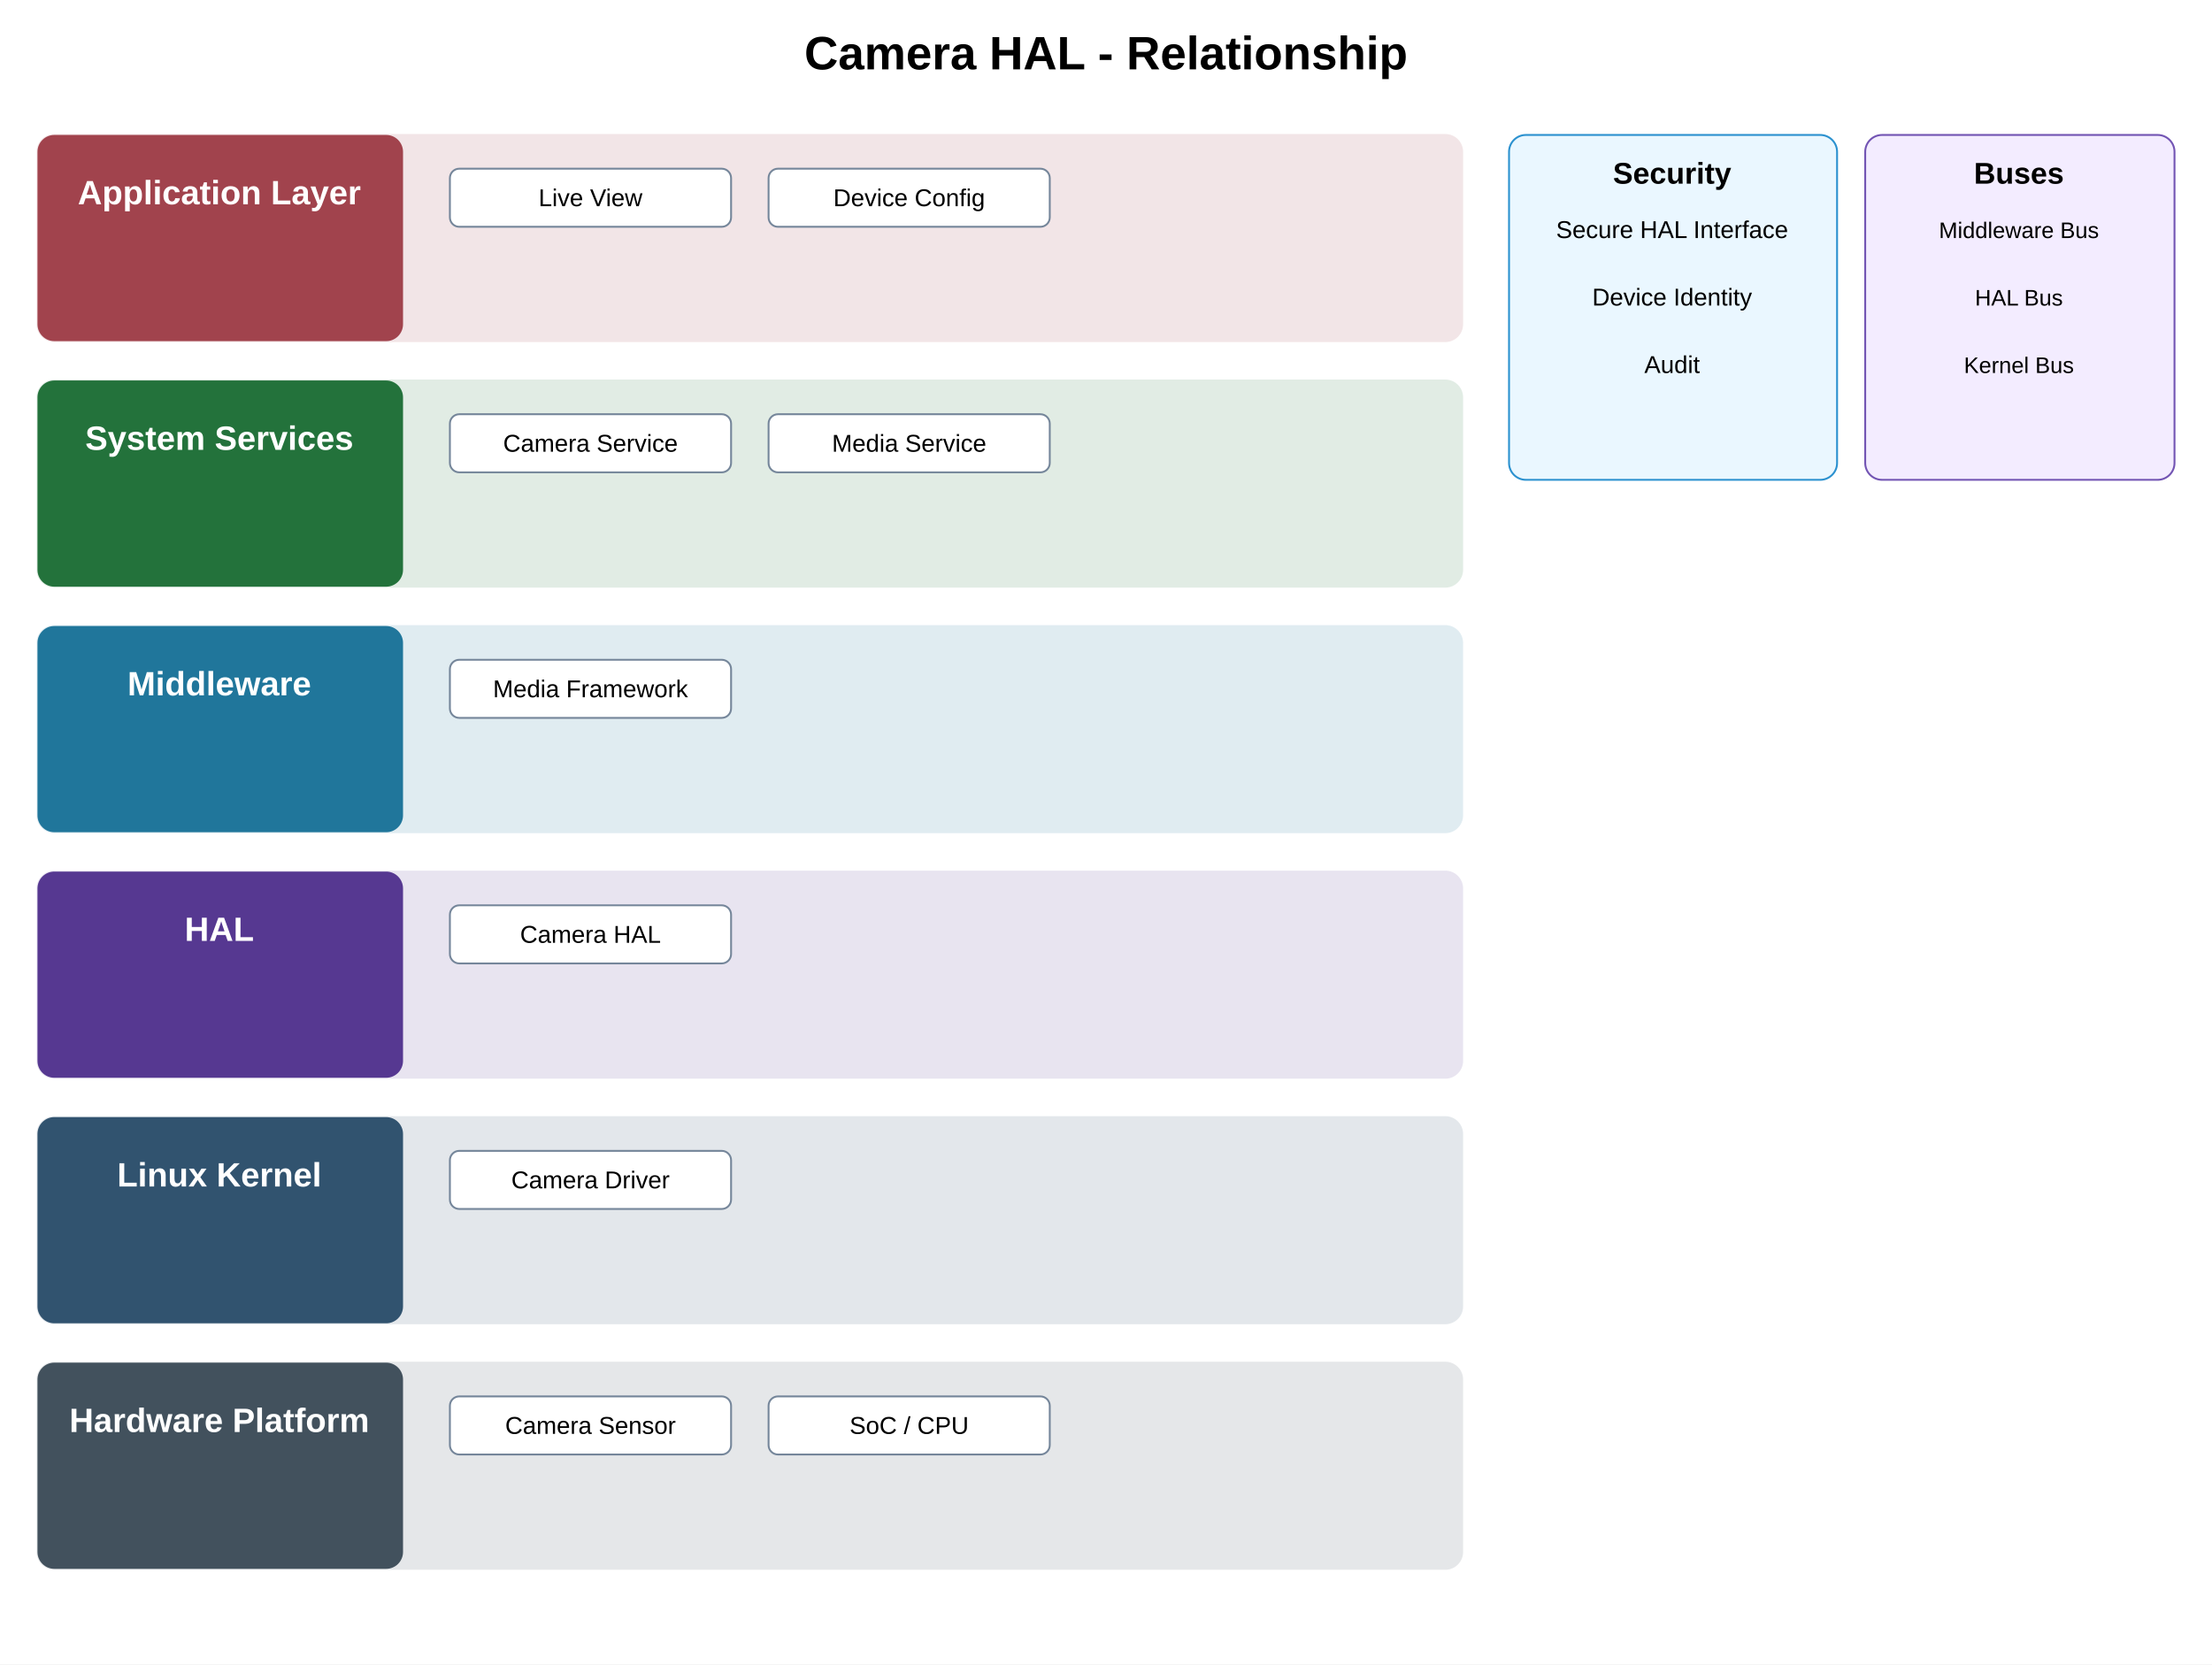
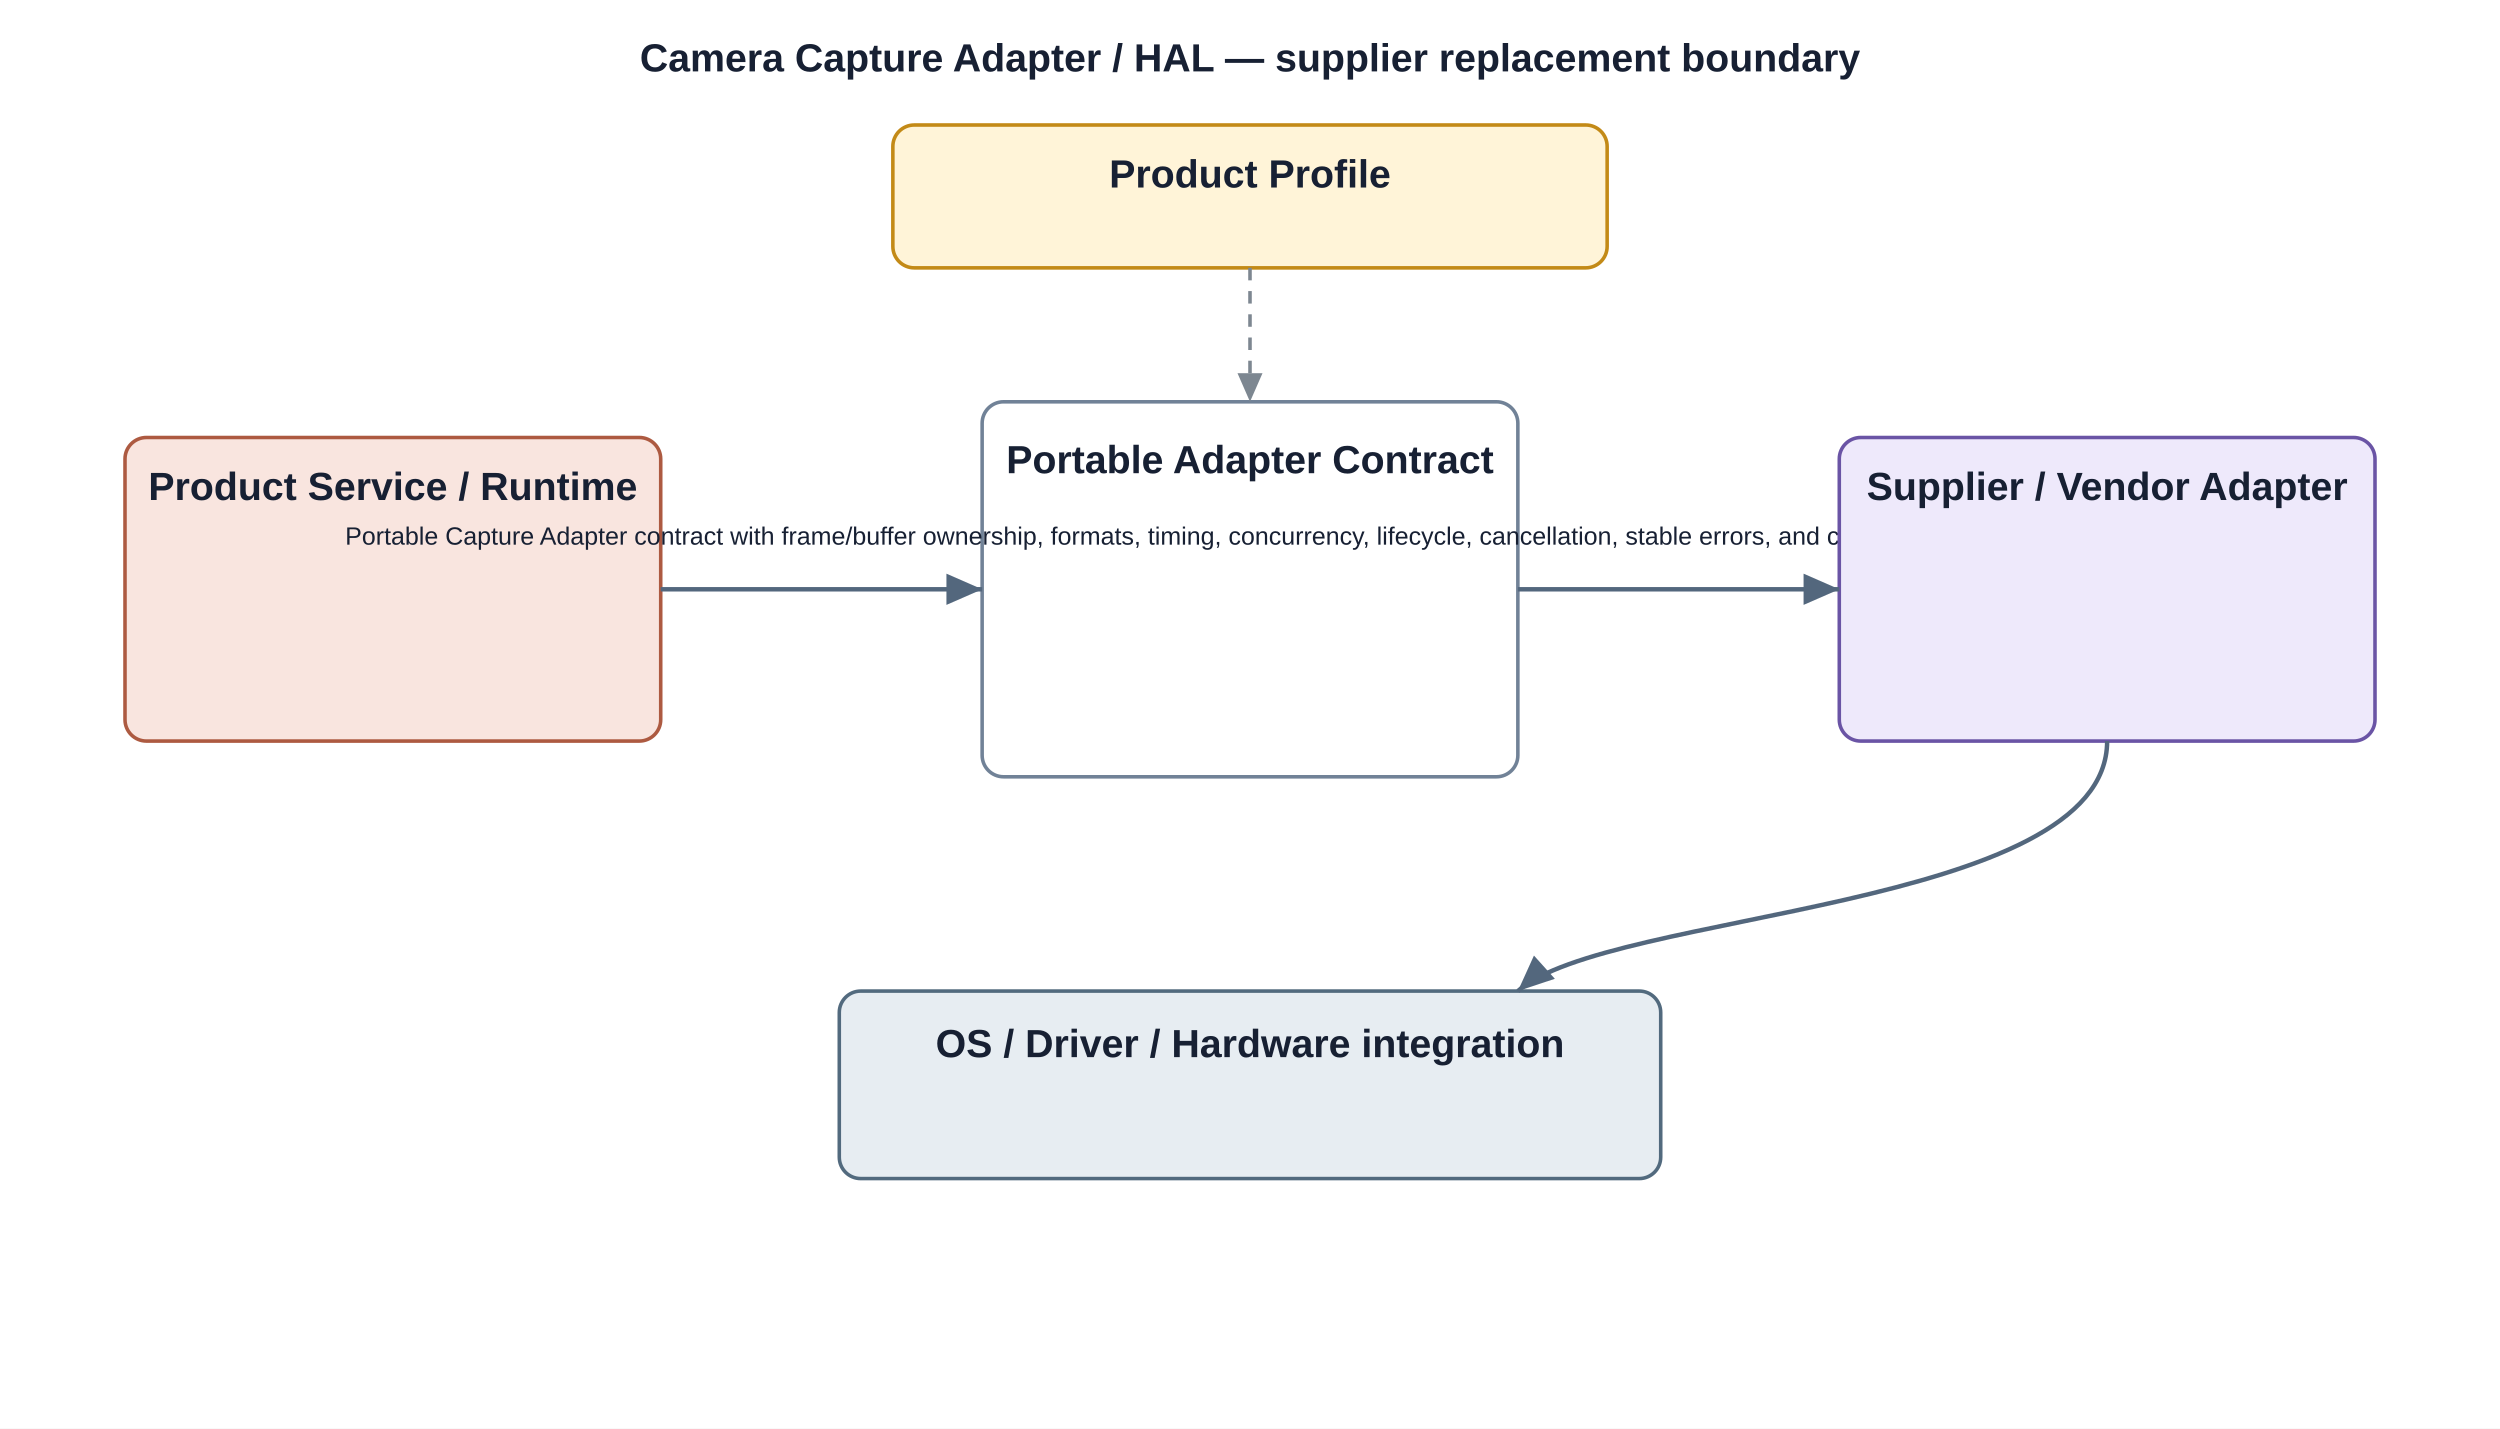
- <svg xmlns="http://www.w3.org/2000/svg" width="1180" height="888">
-   <rect width="100%" height="100%" fill="white" />
-   <text x="590" y="37" font-family="Arial" font-size="25" font-weight="bold" text-anchor="middle">Camera HAL - Relationship</text>
-   <rect x="20" y="72" width="760" height="110" rx="9" fill="#a1434d" opacity=".14" stroke="#a1434d" />
-   <rect x="20" y="72" width="195" height="110" rx="9" fill="#a1434d" />
-   <text x="117" y="109" font-family="Arial" font-size="18" font-weight="bold" fill="white" text-anchor="middle">Application Layer</text>
-   <rect x="240" y="90" width="150" height="31" rx="5" fill="white" stroke="#75869a" />
-   <text x="315" y="110" font-family="Arial" font-size="13" text-anchor="middle">Live View</text>
-   <rect x="410" y="90" width="150" height="31" rx="5" fill="white" stroke="#75869a" />
-   <text x="485" y="110" font-family="Arial" font-size="13" text-anchor="middle">Device Config</text>
-   <rect x="20" y="203" width="760" height="110" rx="9" fill="#23723b" opacity=".14" stroke="#23723b" />
-   <rect x="20" y="203" width="195" height="110" rx="9" fill="#23723b" />
-   <text x="117" y="240" font-family="Arial" font-size="18" font-weight="bold" fill="white" text-anchor="middle">System Services</text>
-   <rect x="240" y="221" width="150" height="31" rx="5" fill="white" stroke="#75869a" />
-   <text x="315" y="241" font-family="Arial" font-size="13" text-anchor="middle">Camera Service</text>
-   <rect x="410" y="221" width="150" height="31" rx="5" fill="white" stroke="#75869a" />
-   <text x="485" y="241" font-family="Arial" font-size="13" text-anchor="middle">Media Service</text>
-   <rect x="20" y="334" width="760" height="110" rx="9" fill="#20769b" opacity=".14" stroke="#20769b" />
-   <rect x="20" y="334" width="195" height="110" rx="9" fill="#20769b" />
-   <text x="117" y="371" font-family="Arial" font-size="18" font-weight="bold" fill="white" text-anchor="middle">Middleware</text>
-   <rect x="240" y="352" width="150" height="31" rx="5" fill="white" stroke="#75869a" />
-   <text x="315" y="372" font-family="Arial" font-size="13" text-anchor="middle">Media Framework</text>
-   <rect x="20" y="465" width="760" height="110" rx="9" fill="#563891" opacity=".14" stroke="#563891" />
-   <rect x="20" y="465" width="195" height="110" rx="9" fill="#563891" />
-   <text x="117" y="502" font-family="Arial" font-size="18" font-weight="bold" fill="white" text-anchor="middle">HAL</text>
-   <rect x="240" y="483" width="150" height="31" rx="5" fill="white" stroke="#75869a" />
-   <text x="315" y="503" font-family="Arial" font-size="13" text-anchor="middle">Camera HAL</text>
-   <rect x="20" y="596" width="760" height="110" rx="9" fill="#31536f" opacity=".14" stroke="#31536f" />
-   <rect x="20" y="596" width="195" height="110" rx="9" fill="#31536f" />
-   <text x="117" y="633" font-family="Arial" font-size="18" font-weight="bold" fill="white" text-anchor="middle">Linux Kernel</text>
-   <rect x="240" y="614" width="150" height="31" rx="5" fill="white" stroke="#75869a" />
-   <text x="315" y="634" font-family="Arial" font-size="13" text-anchor="middle">Camera Driver</text>
-   <rect x="20" y="727" width="760" height="110" rx="9" fill="#42515d" opacity=".14" stroke="#42515d" />
-   <rect x="20" y="727" width="195" height="110" rx="9" fill="#42515d" />
-   <text x="117" y="764" font-family="Arial" font-size="18" font-weight="bold" fill="white" text-anchor="middle">Hardware Platform</text>
-   <rect x="240" y="745" width="150" height="31" rx="5" fill="white" stroke="#75869a" />
-   <text x="315" y="765" font-family="Arial" font-size="13" text-anchor="middle">Camera Sensor</text>
-   <rect x="410" y="745" width="150" height="31" rx="5" fill="white" stroke="#75869a" />
-   <text x="485" y="765" font-family="Arial" font-size="13" text-anchor="middle">SoC / CPU</text>
-   <rect x="805" y="72" width="175" height="184" rx="9" fill="#eaf7ff" stroke="#2b91cf" />
-   <text x="892" y="98" font-family="Arial" font-size="16" font-weight="bold" text-anchor="middle">Security</text>
-   <text x="892" y="127" font-family="Arial" font-size="13" text-anchor="middle">Secure HAL Interface</text>
-   <text x="892" y="163" font-family="Arial" font-size="13" text-anchor="middle">Device Identity</text>
-   <text x="892" y="199" font-family="Arial" font-size="13" text-anchor="middle">Audit</text>
-   <rect x="995" y="72" width="165" height="184" rx="9" fill="#f3ecff" stroke="#7254b3" />
-   <text x="1077" y="98" font-family="Arial" font-size="16" font-weight="bold" text-anchor="middle">Buses</text>
-   <text x="1077" y="127" font-family="Arial" font-size="12" text-anchor="middle">Middleware Bus</text>
-   <text x="1077" y="163" font-family="Arial" font-size="12" text-anchor="middle">HAL Bus</text>
-   <text x="1077" y="199" font-family="Arial" font-size="12" text-anchor="middle">Kernel Bus</text>
+ <svg xmlns="http://www.w3.org/2000/svg" width="1400" height="800">
+   <defs>
+     <style>text{font-family:Arial;fill:#172033}.h{font-size:22px;font-weight:bold}.t{font-size:14px}.p{fill:#fff4d8;stroke:#c38a17;stroke-width:2}.svc{fill:#f9e5df;stroke:#ad5a41;stroke-width:2}.ct{fill:white;stroke:#718297;stroke-width:2}.ad{fill:#eee9fb;stroke:#6a54a5;stroke-width:2}.os{fill:#e7edf2;stroke:#526a7e;stroke-width:2}.a{stroke:#53677d;stroke-width:2.5;fill:none;marker-end:url(#a)}.o{stroke:#7d8791;stroke-width:2;stroke-dasharray:7 6;fill:none;marker-end:url(#o)}</style>
+     <marker id="a" markerWidth="10" markerHeight="10" refX="8" refY="3.5" orient="auto">
+       <polygon points="0 0,8 3.5,0 7" fill="#53677d" />
+     </marker>
+     <marker id="o" markerWidth="10" markerHeight="10" refX="8" refY="3.5" orient="auto">
+       <polygon points="0 0,8 3.5,0 7" fill="#7d8791" />
+     </marker>
+   </defs>
+   <rect width="1400" height="800" fill="white" />
+   <text x="700" y="40" class="h" text-anchor="middle">Camera Capture Adapter / HAL — supplier replacement boundary</text>
+   <rect x="500" y="70" width="400" height="80" rx="12" class="p" />
+   <text x="700" y="105" class="h" text-anchor="middle">Product Profile</text>
+   <rect x="70" y="245" width="300" height="170" rx="12" class="svc" />
+   <text x="220" y="280" class="h" text-anchor="middle">Product Service / Runtime</text>
+   <rect x="550" y="225" width="300" height="210" rx="12" class="ct" />
+   <text x="700" y="265" class="h" text-anchor="middle">Portable Adapter Contract</text>
+   <text x="700" y="305" class="t" text-anchor="middle">Portable Capture Adapter contract with frame/buffer ownership, formats, timing, concurrency, lifecycle, cancellation, stable errors, and capability/version negotiation.</text>
+   <rect x="1030" y="245" width="300" height="170" rx="12" class="ad" />
+   <text x="1180" y="280" class="h" text-anchor="middle">Supplier / Vendor Adapter</text>
+   <path d="M370 330 L550 330" class="a" />
+   <path d="M850 330 L1030 330" class="a" />
+   <path d="M700 150 L700 225" class="o" />
+   <rect x="470" y="555" width="460" height="105" rx="12" class="os" />
+   <text x="700" y="592" class="h" text-anchor="middle">OS / Driver / Hardware integration</text>
+   <path d="M1180 415 C1180 510,900 510,850 555" class="a" />
</svg>
